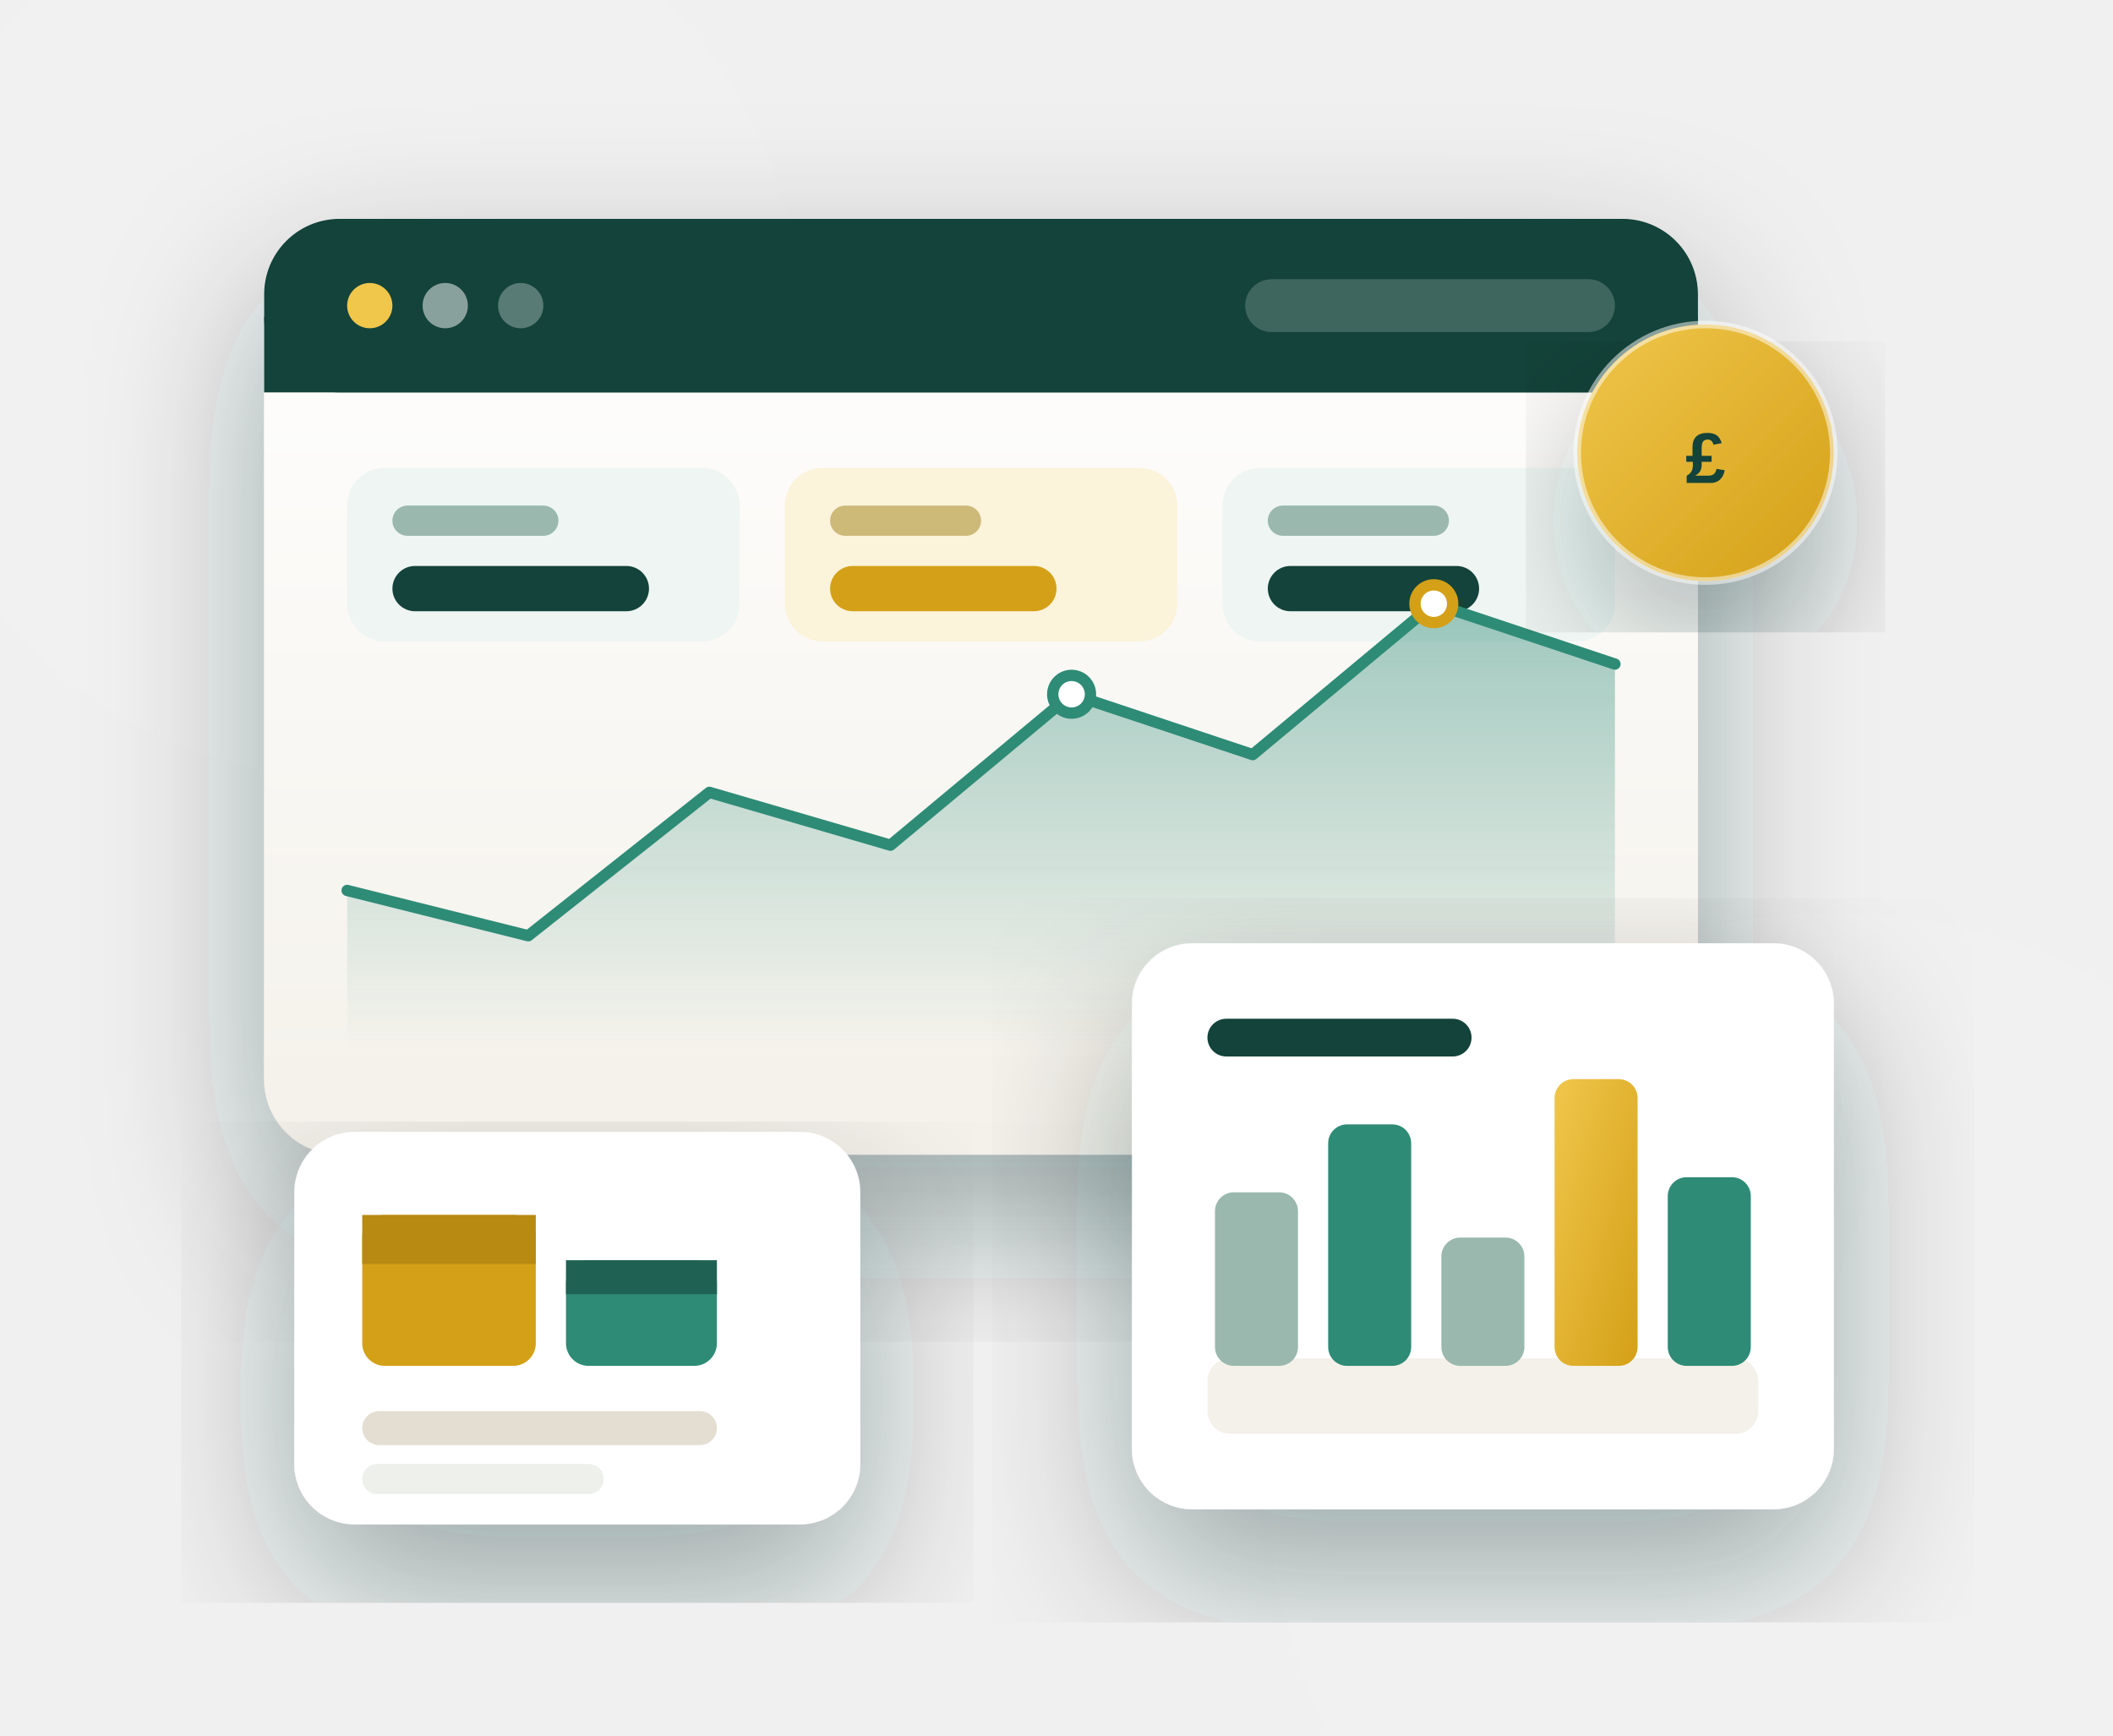
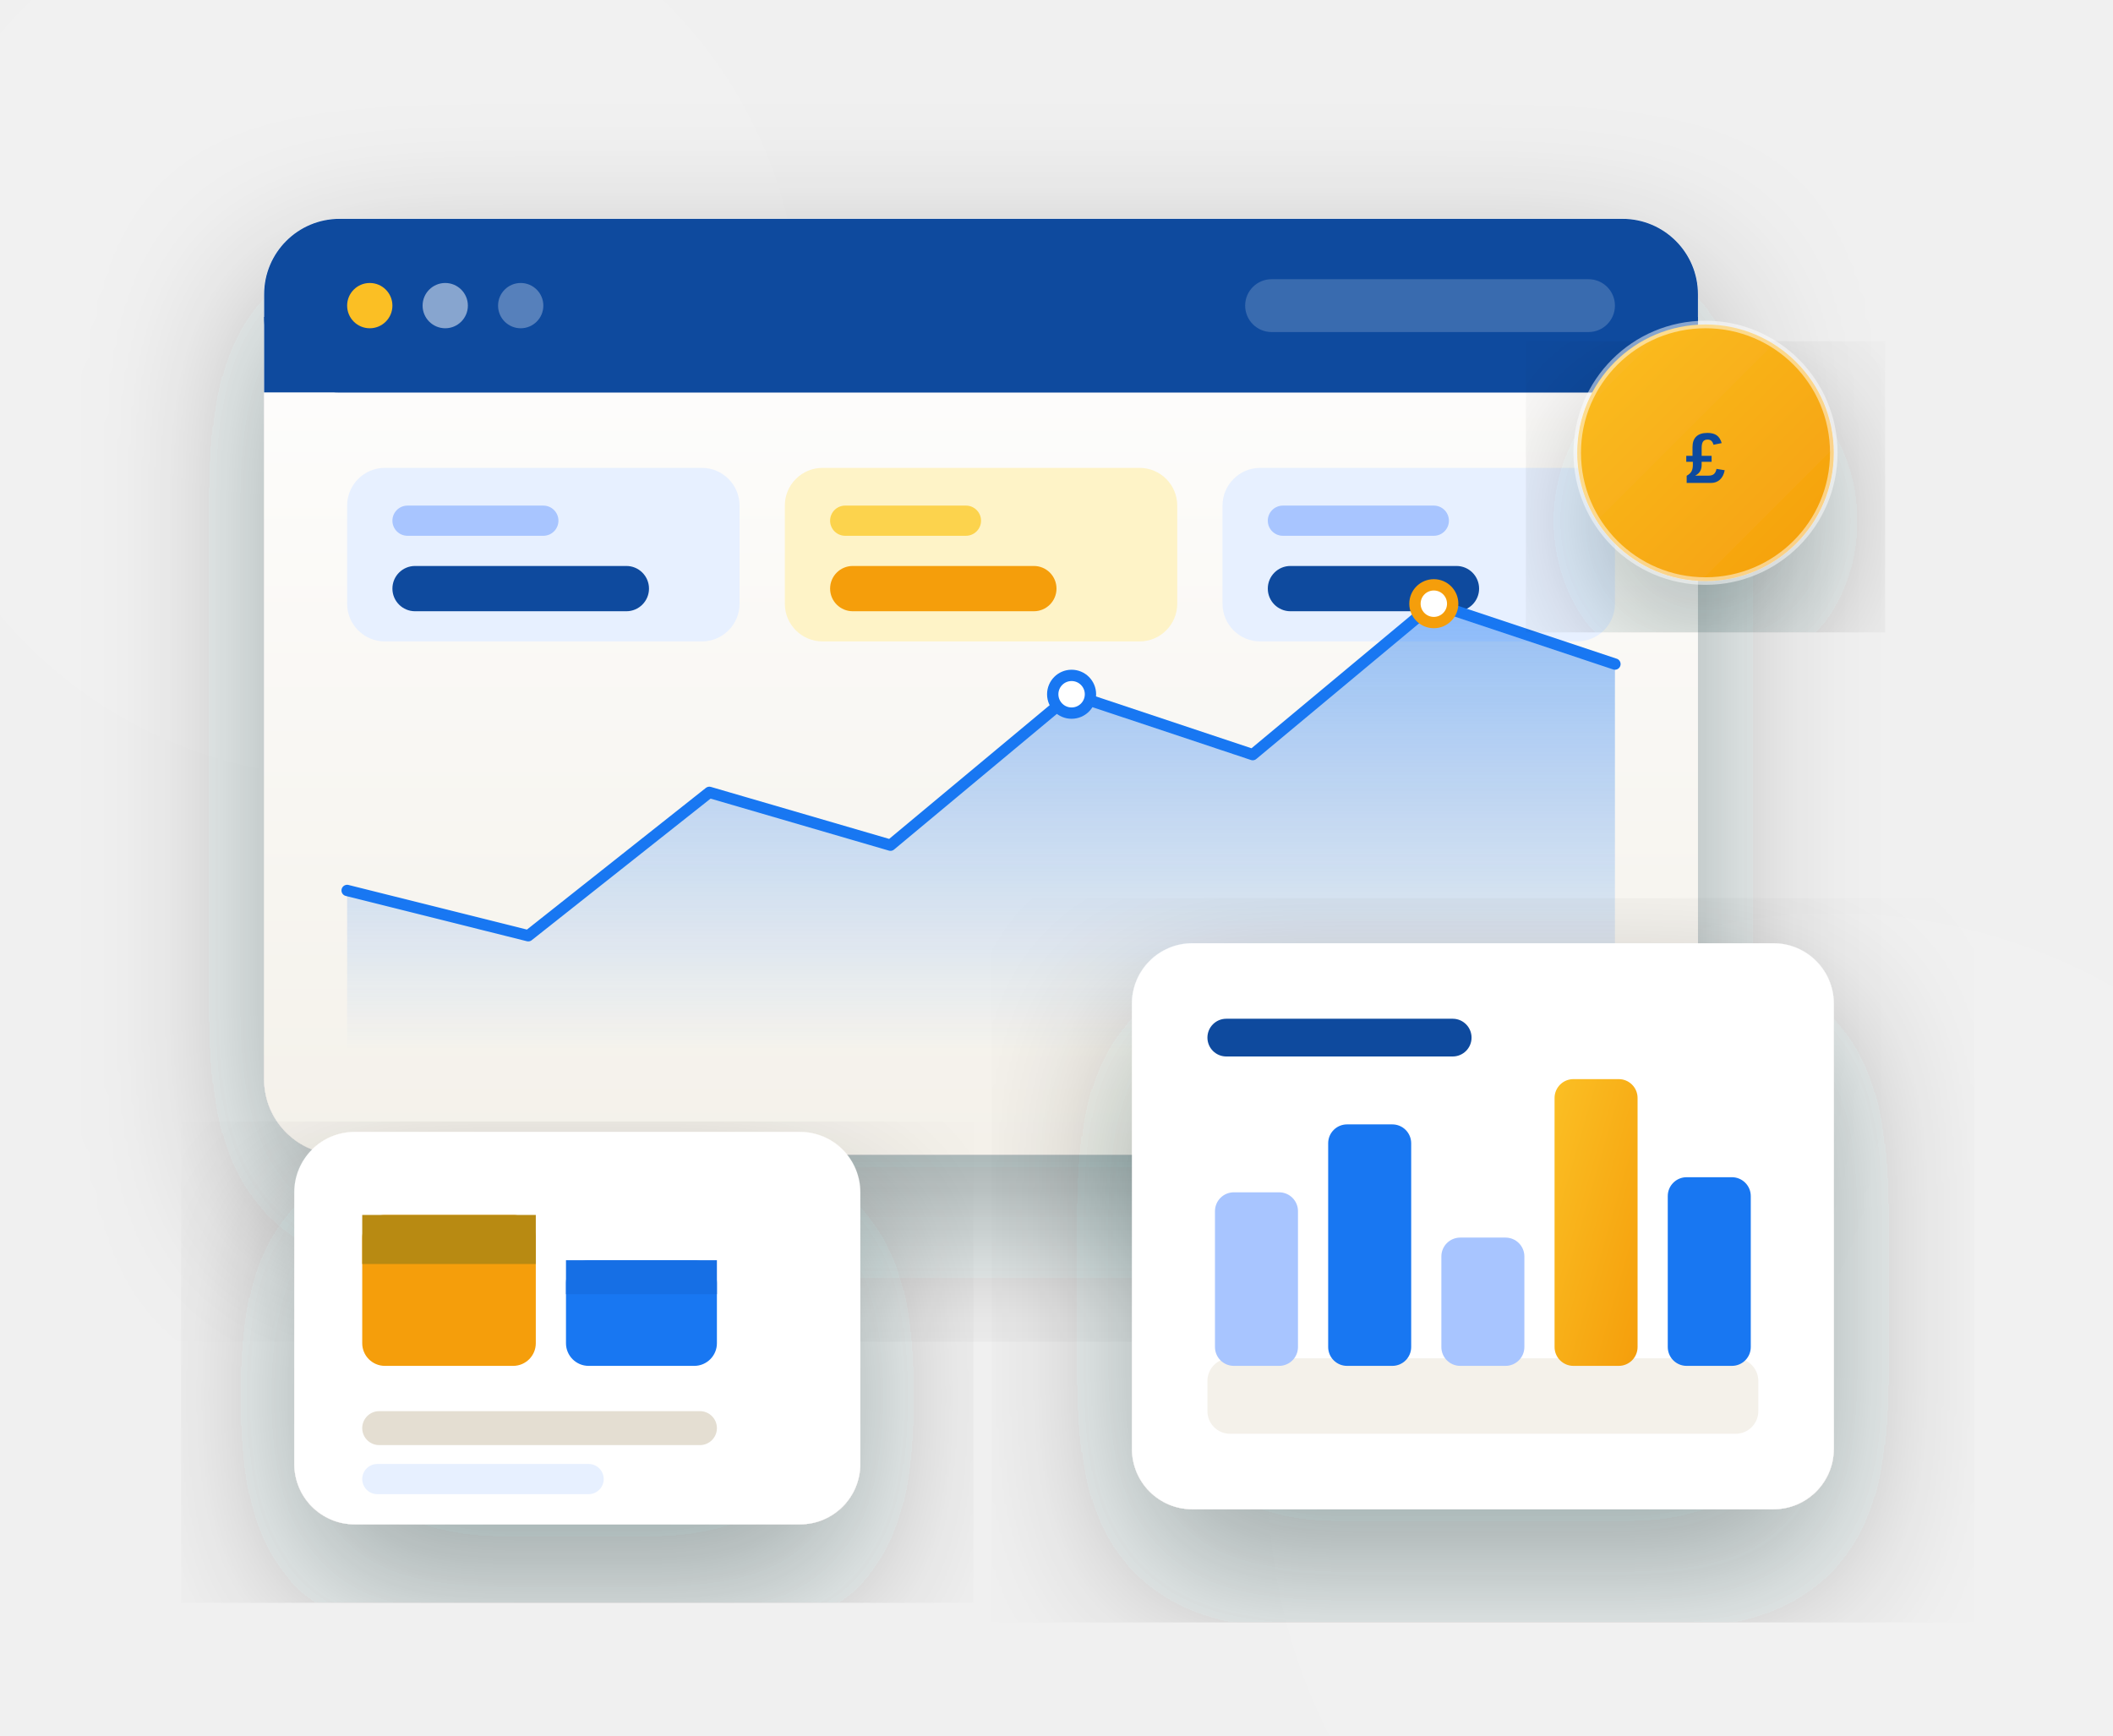
<svg xmlns="http://www.w3.org/2000/svg" width="560" height="460" viewBox="0 0 560 460" fill="none" role="img" aria-label="CrossBuy ERP">
  <defs>
    <linearGradient id="cb_card" x1="0" y1="0" x2="0" y2="1">
      <stop offset="0" stop-color="#ffffff" />
      <stop offset="1" stop-color="#f4f1ea" />
    </linearGradient>
    <linearGradient id="cb_area" x1="0" y1="0" x2="0" y2="1">
-       <stop offset="0" stop-color="#2e8b76" stop-opacity="0.45" />
-       <stop offset="1" stop-color="#2e8b76" stop-opacity="0" />
+       <stop offset="0" stop-color="#1877F2" stop-opacity="0.45" />
+       <stop offset="1" stop-color="#1877F2" stop-opacity="0" />
    </linearGradient>
    <linearGradient id="cb_gold" x1="0" y1="0" x2="1" y2="1">
-       <stop offset="0" stop-color="#f0c64b" />
-       <stop offset="1" stop-color="#d4a017" />
+       <stop offset="0" stop-color="#FBBF24" />
+       <stop offset="1" stop-color="#F59E0B" />
    </linearGradient>
    <filter id="cb_sh" x="-20%" y="-20%" width="140%" height="140%">
      <feDropShadow dx="0" dy="18" stdDeviation="22" flood-color="#0a2c25" flood-opacity="0.35" />
    </filter>
  </defs>
  <circle cx="92" cy="86" r="120" fill="#ffffff" opacity="0.06" />
  <circle cx="486" cy="392" r="150" fill="#ffffff" opacity="0.05" />
  <g filter="url(#cb_sh)">
    <rect x="70" y="58" width="380" height="248" rx="20" fill="url(#cb_card)" />
  </g>
-   <rect x="70" y="58" width="380" height="46" rx="20" fill="#13433a" />
-   <rect x="70" y="84" width="380" height="20" fill="#13433a" />
-   <circle cx="98" cy="81" r="6" fill="#f0c64b" />
+   <rect x="70" y="58" width="380" height="46" rx="20" fill="#0E4A9E" />
+   <rect x="70" y="84" width="380" height="20" fill="#0E4A9E" />
+   <circle cx="98" cy="81" r="6" fill="#FBBF24" />
  <circle cx="118" cy="81" r="6" fill="#ffffff" opacity="0.5" />
  <circle cx="138" cy="81" r="6" fill="#ffffff" opacity="0.3" />
  <rect x="330" y="74" width="98" height="14" rx="7" fill="#ffffff" opacity="0.18" />
-   <rect x="92" y="124" width="104" height="46" rx="10" fill="#eef5f2" />
-   <rect x="104" y="134" width="44" height="8" rx="4" fill="#9ab8ae" />
-   <rect x="104" y="150" width="68" height="12" rx="6" fill="#13433a" />
-   <rect x="208" y="124" width="104" height="46" rx="10" fill="#fbf3da" />
-   <rect x="220" y="134" width="40" height="8" rx="4" fill="#cdb978" />
-   <rect x="220" y="150" width="60" height="12" rx="6" fill="#d4a017" />
-   <rect x="324" y="124" width="104" height="46" rx="10" fill="#eef5f2" />
-   <rect x="336" y="134" width="48" height="8" rx="4" fill="#9ab8ae" />
-   <rect x="336" y="150" width="56" height="12" rx="6" fill="#13433a" />
+   <rect x="92" y="124" width="104" height="46" rx="10" fill="#E7F0FF" />
+   <rect x="104" y="134" width="44" height="8" rx="4" fill="#A8C5FF" />
+   <rect x="104" y="150" width="68" height="12" rx="6" fill="#0E4A9E" />
+   <rect x="208" y="124" width="104" height="46" rx="10" fill="#FEF3C7" />
+   <rect x="220" y="134" width="40" height="8" rx="4" fill="#FCD34D" />
+   <rect x="220" y="150" width="60" height="12" rx="6" fill="#F59E0B" />
+   <rect x="324" y="124" width="104" height="46" rx="10" fill="#E7F0FF" />
+   <rect x="336" y="134" width="48" height="8" rx="4" fill="#A8C5FF" />
+   <rect x="336" y="150" width="56" height="12" rx="6" fill="#0E4A9E" />
  <polyline points="92,278 92,236 140,248 188,210 236,224 284,184 332,200 380,160 428,176 428,278" fill="url(#cb_area)" />
-   <polyline points="92,236 140,248 188,210 236,224 284,184 332,200 380,160 428,176" fill="none" stroke="#2e8b76" stroke-width="3" stroke-linecap="round" stroke-linejoin="round" />
-   <circle cx="284" cy="184" r="5" fill="#ffffff" stroke="#2e8b76" stroke-width="3" />
-   <circle cx="380" cy="160" r="5" fill="#ffffff" stroke="#d4a017" stroke-width="3" />
+   <polyline points="92,236 140,248 188,210 236,224 284,184 332,200 380,160 428,176" fill="none" stroke="#1877F2" stroke-width="3" stroke-linecap="round" stroke-linejoin="round" />
+   <circle cx="284" cy="184" r="5" fill="#ffffff" stroke="#1877F2" stroke-width="3" />
+   <circle cx="380" cy="160" r="5" fill="#ffffff" stroke="#F59E0B" stroke-width="3" />
  <g filter="url(#cb_sh)">
    <rect x="300" y="250" width="186" height="150" rx="16" fill="#ffffff" />
  </g>
-   <rect x="320" y="270" width="70" height="10" rx="5" fill="#13433a" />
+   <rect x="320" y="270" width="70" height="10" rx="5" fill="#0E4A9E" />
  <rect x="320" y="360" width="146" height="20" rx="6" fill="#f4f1ea" />
-   <rect x="322" y="316" width="22" height="46" rx="5" fill="#9ab8ae" />
-   <rect x="352" y="298" width="22" height="64" rx="5" fill="#2e8b76" />
-   <rect x="382" y="328" width="22" height="34" rx="5" fill="#9ab8ae" />
+   <rect x="322" y="316" width="22" height="46" rx="5" fill="#A8C5FF" />
+   <rect x="352" y="298" width="22" height="64" rx="5" fill="#1877F2" />
+   <rect x="382" y="328" width="22" height="34" rx="5" fill="#A8C5FF" />
  <rect x="412" y="286" width="22" height="76" rx="5" fill="url(#cb_gold)" />
-   <rect x="442" y="312" width="22" height="50" rx="5" fill="#2e8b76" />
+   <rect x="442" y="312" width="22" height="50" rx="5" fill="#1877F2" />
  <g filter="url(#cb_sh)">
    <rect x="78" y="300" width="150" height="104" rx="16" fill="#ffffff" />
  </g>
-   <rect x="96" y="322" width="46" height="40" rx="6" fill="#d4a017" />
+   <rect x="96" y="322" width="46" height="40" rx="6" fill="#F59E0B" />
  <path d="M96 322h46v13H96z" fill="#b88a12" />
-   <rect x="150" y="334" width="40" height="28" rx="6" fill="#2e8b76" />
-   <path d="M150 334h40v9h-40z" fill="#1f6253" />
+   <rect x="150" y="334" width="40" height="28" rx="6" fill="#1877F2" />
+   <path d="M150 334h40v9h-40z" fill="#166FE5" />
  <rect x="96" y="374" width="94" height="9" rx="4.5" fill="#e4ded2" />
-   <rect x="96" y="388" width="64" height="8" rx="4" fill="#eef0ec" />
+   <rect x="96" y="388" width="64" height="8" rx="4" fill="#E7F0FF" />
  <circle cx="452" cy="120" r="34" fill="url(#cb_gold)" filter="url(#cb_sh)" />
  <circle cx="452" cy="120" r="34" fill="none" stroke="#ffffff" stroke-opacity="0.5" stroke-width="2" />
-   <text x="452" y="128" font-family="Segoe UI, Arial, sans-serif" font-size="19" font-weight="700" fill="#13433a" text-anchor="middle">£</text>
+   <text x="452" y="128" font-family="Segoe UI, Arial, sans-serif" font-size="19" font-weight="700" fill="#0E4A9E" text-anchor="middle">£</text>
</svg>
